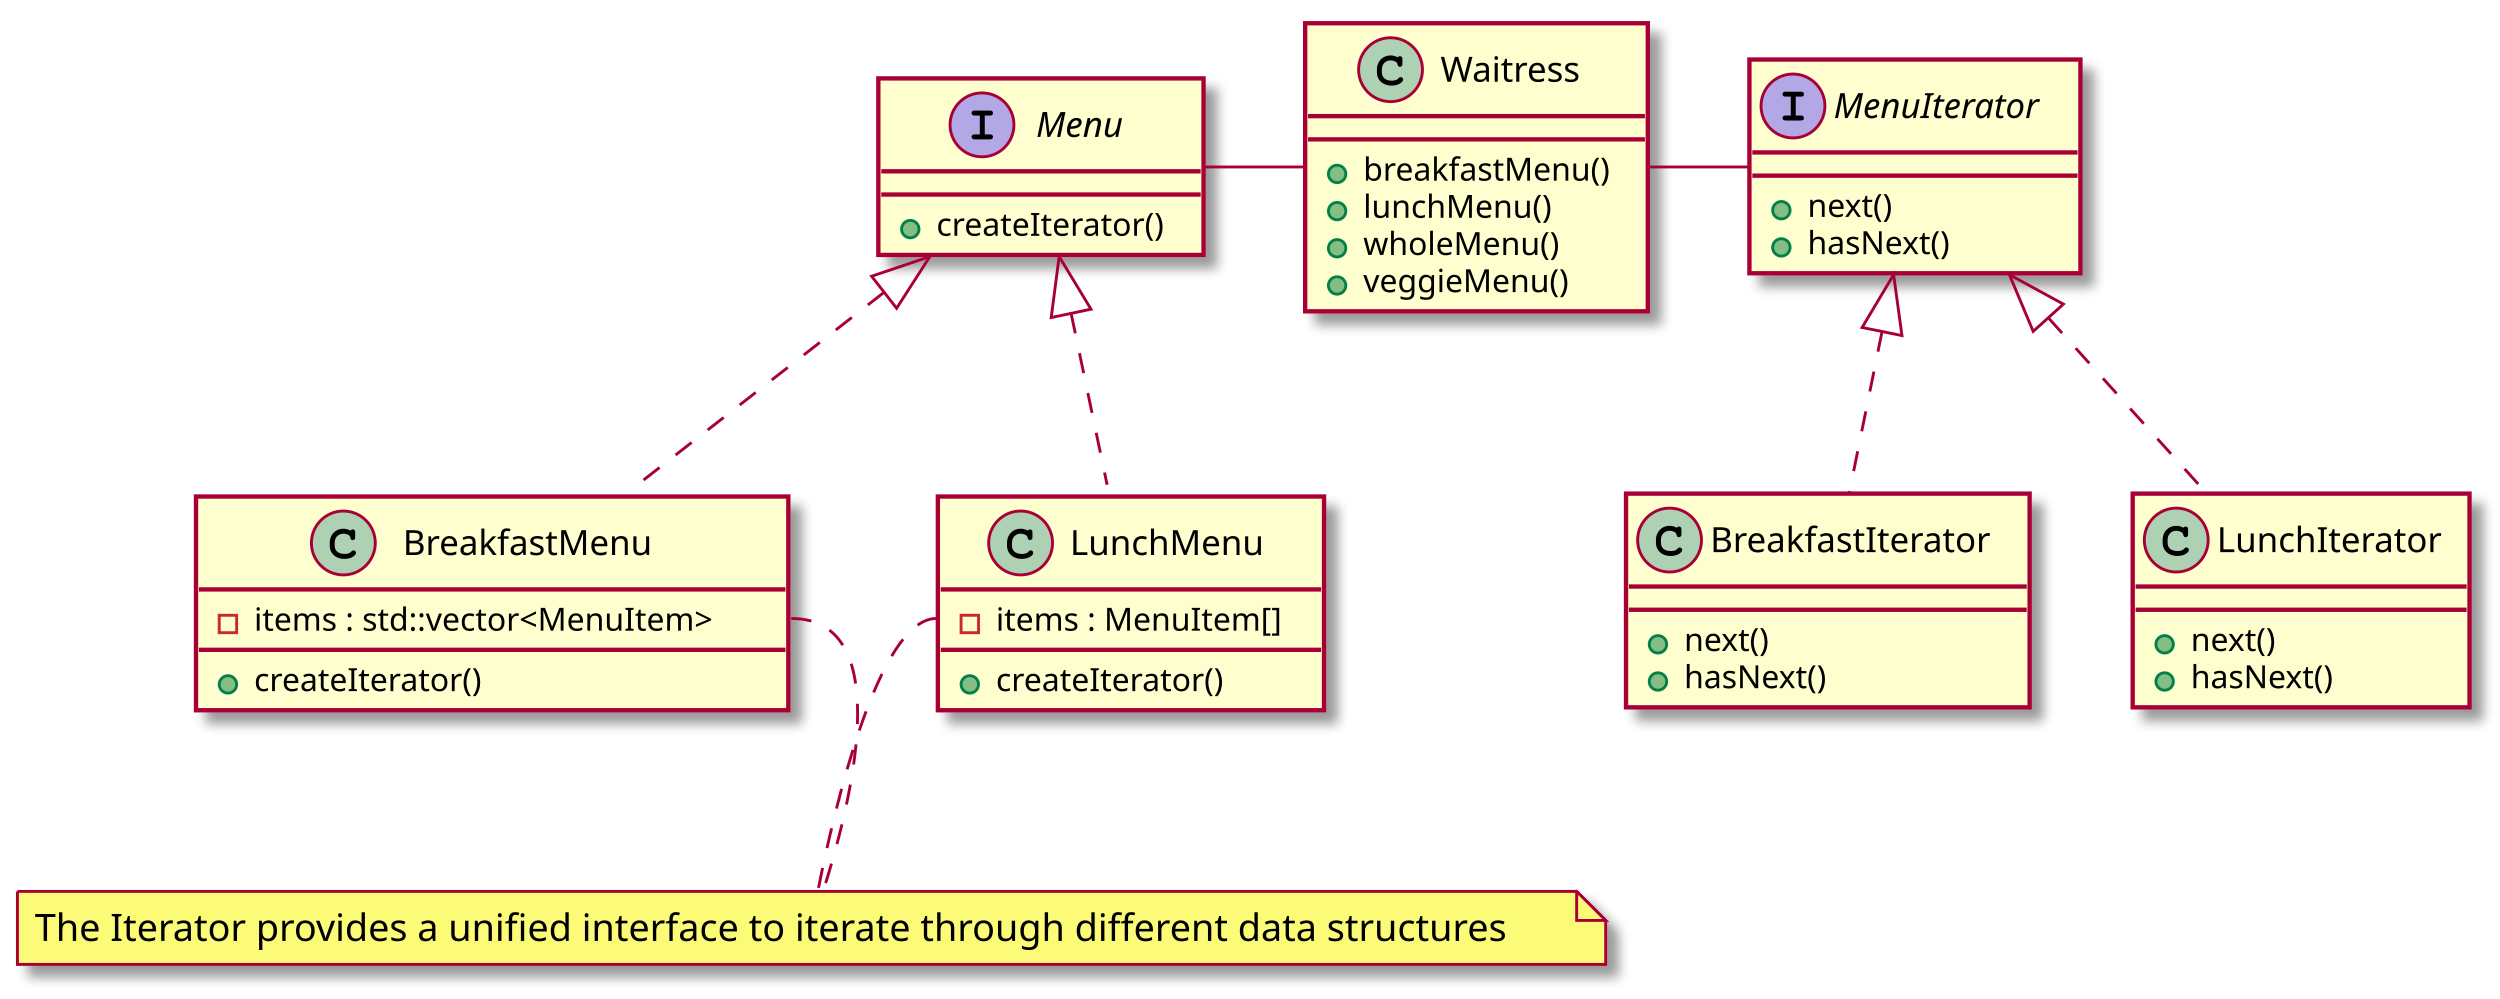
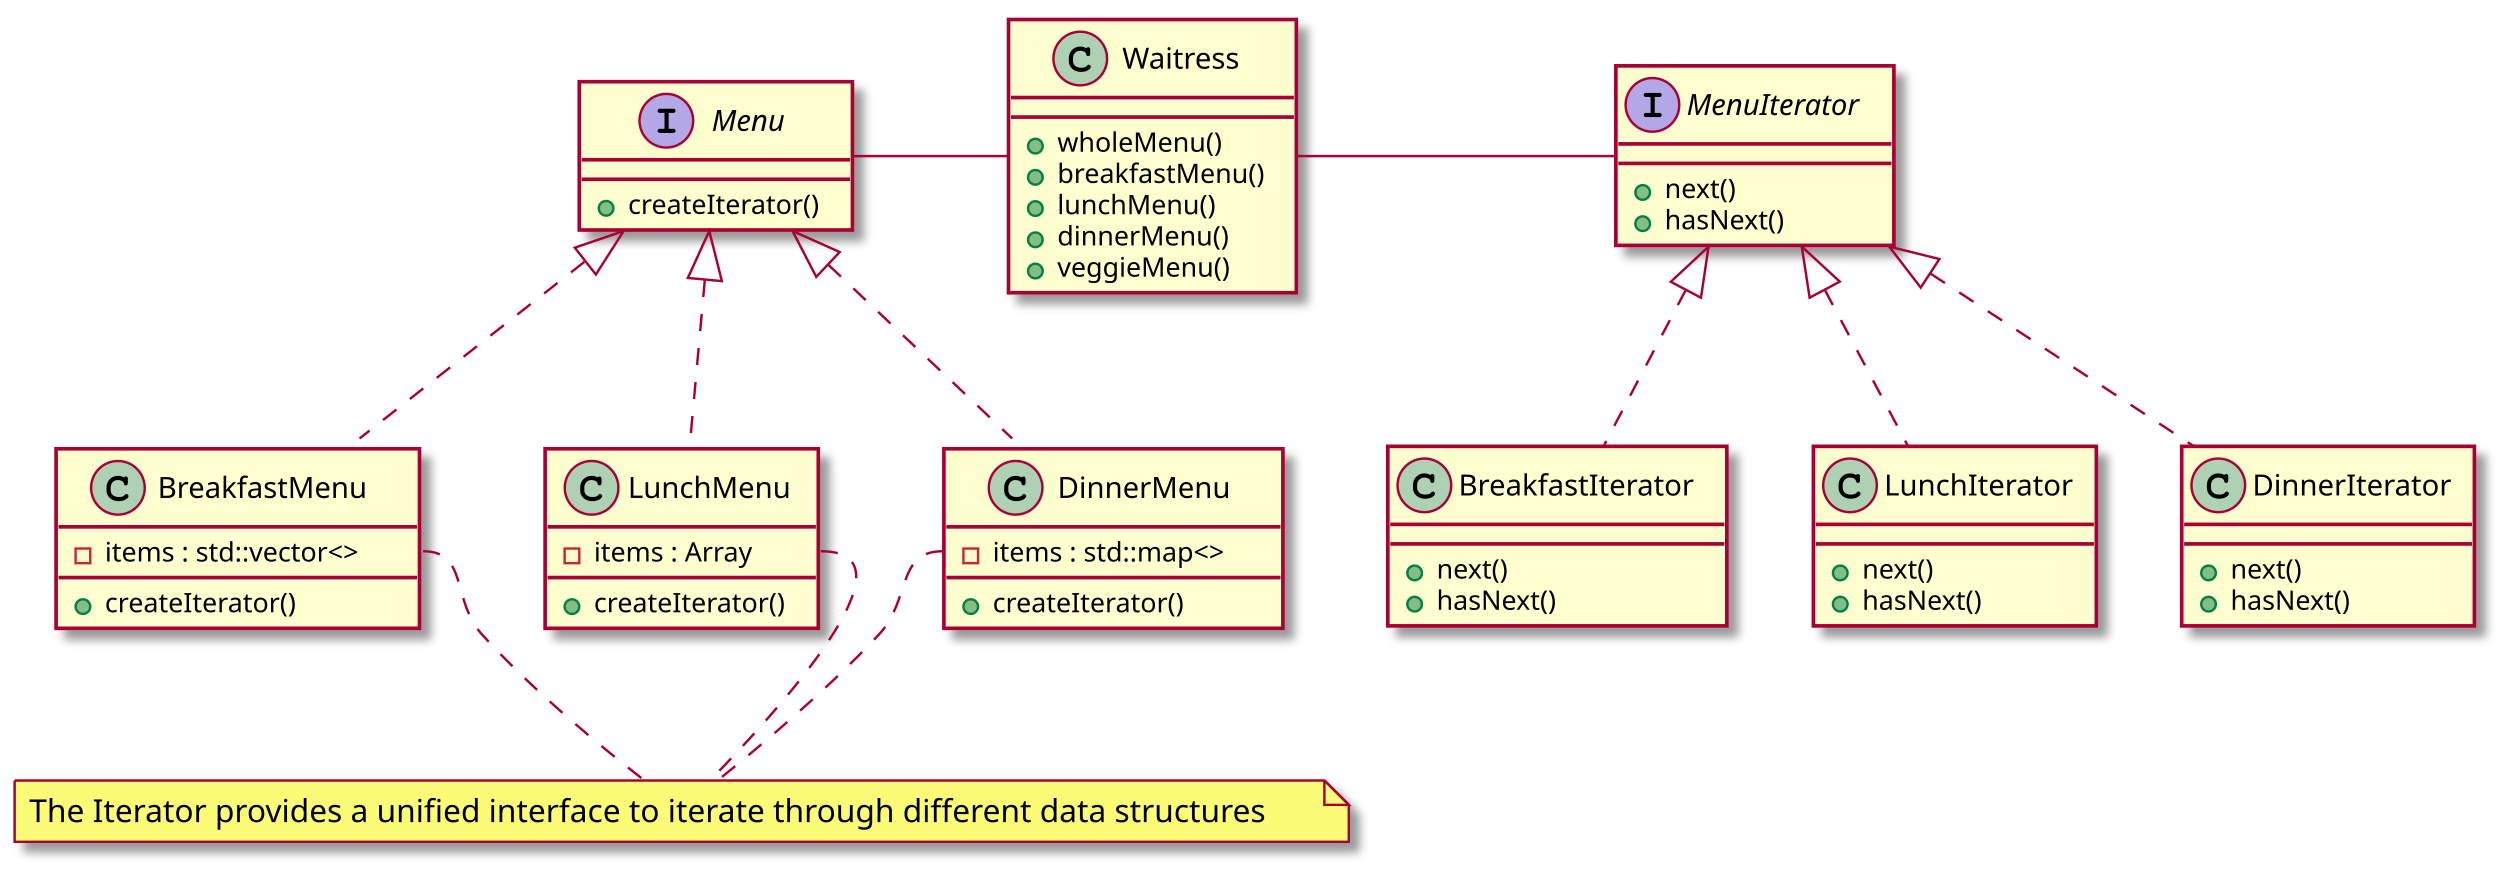
- <svg xmlns="http://www.w3.org/2000/svg" contentScriptType="application/ecmascript" contentStyleType="text/css" height="344px" preserveAspectRatio="none" style="width:861px;height:344px;" version="1.1" viewBox="0 0 861 344" width="861px" zoomAndPan="magnify">
+ <svg xmlns="http://www.w3.org/2000/svg" contentScriptType="application/ecmascript" contentStyleType="text/css" height="357px" preserveAspectRatio="none" style="width:1025px;height:357px;" version="1.1" viewBox="0 0 1025 357" width="1025px" zoomAndPan="magnify">
  <defs>
-     <filter height="300%" id="f1bar3q2859g87" width="300%" x="-1" y="-1">
+     <filter height="300%" id="f1twurswkv3ts0" width="300%" x="-1" y="-1">
      <feGaussianBlur result="blurOut" stdDeviation="2.0" />
      <feColorMatrix in="blurOut" result="blurOut2" type="matrix" values="0 0 0 0 0 0 0 0 0 0 0 0 0 0 0 0 0 0 .4 0" />
      <feOffset dx="4.0" dy="4.0" in="blurOut2" result="blurOut3" />
      <feBlend in="SourceGraphic" in2="blurOut3" mode="normal" />
    </filter>
  </defs>
  <g>
-     <rect fill="#FEFECE" filter="url(#f1bar3q2859g87)" height="60.805" id="Menu" style="stroke: #A80036; stroke-width: 1.5;" width="112" x="302.5" y="27" />
-     <ellipse cx="338.2" cy="43" fill="#B4A7E5" rx="11" ry="11" style="stroke: #A80036; stroke-width: 1.0;" />
-     <path d="M339.153,39.781 L339.153,46.297 L340.872,46.297 C341.325,46.297 341.466,46.328 341.637,46.453 C341.872,46.625 341.981,46.875 341.981,47.156 C341.981,47.719 341.622,48 340.872,48 L335.731,48 C335.325,48 335.122,47.953 334.966,47.828 C334.747,47.672 334.606,47.406 334.606,47.156 C334.606,46.859 334.762,46.578 335.012,46.422 C335.169,46.312 335.294,46.297 335.731,46.297 L337.45,46.297 L337.45,39.781 L335.731,39.781 C335.309,39.781 335.122,39.75 334.966,39.641 C334.747,39.469 334.606,39.219 334.606,38.938 C334.606,38.656 334.762,38.359 335.012,38.203 C335.169,38.109 335.294,38.094 335.731,38.094 L340.872,38.094 C341.325,38.094 341.466,38.125 341.637,38.234 C341.872,38.406 341.981,38.672 341.981,38.938 C341.981,39.234 341.841,39.516 341.575,39.672 C341.45,39.75 341.262,39.781 340.872,39.781 Z " />
-     <text fill="#000000" font-family="sans-serif" font-size="12" font-style="italic" lengthAdjust="spacingAndGlyphs" textLength="34" x="356.8" y="47.154">Menu</text>
-     <line style="stroke: #A80036; stroke-width: 1.5;" x1="303.5" x2="413.5" y1="59" y2="59" />
-     <line style="stroke: #A80036; stroke-width: 1.5;" x1="303.5" x2="413.5" y1="67" y2="67" />
-     <ellipse cx="313.5" cy="78.902" fill="#84BE84" rx="3" ry="3" style="stroke: #038048; stroke-width: 1.0;" />
-     <text fill="#000000" font-family="sans-serif" font-size="11" lengthAdjust="spacingAndGlyphs" textLength="86" x="322.5" y="81.21">createIterator()</text>
-     <rect fill="#FEFECE" filter="url(#f1bar3q2859g87)" height="73.609" id="BreakfastMenu" style="stroke: #A80036; stroke-width: 1.5;" width="204" x="67.5" y="171" />
-     <ellipse cx="118.25" cy="187" fill="#ADD1B2" rx="11" ry="11" style="stroke: #A80036; stroke-width: 1.0;" />
-     <path d="M120.594,182.672 L120.766,182.75 C120.984,182.438 121.188,182.344 121.484,182.344 C121.781,182.344 122.062,182.484 122.219,182.75 C122.312,182.906 122.328,183.031 122.328,183.469 L122.328,184.891 C122.328,185.312 122.297,185.5 122.188,185.656 C122.016,185.875 121.75,186.016 121.484,186.016 C121.266,186.016 121.031,185.906 120.891,185.766 C120.75,185.641 120.719,185.516 120.656,185.109 C120.562,184.703 120.391,184.484 119.906,184.203 C119.438,183.953 118.828,183.797 118.25,183.797 C116.516,183.797 115.266,185.109 115.266,186.891 L115.266,187.984 C115.266,189.688 116.562,190.781 118.609,190.781 C119.375,190.781 120.062,190.656 120.484,190.391 C120.672,190.297 120.672,190.297 121.125,189.812 C121.312,189.625 121.516,189.547 121.734,189.547 C122.203,189.547 122.594,189.938 122.594,190.391 C122.594,190.781 122.266,191.234 121.688,191.641 C120.938,192.188 119.781,192.484 118.562,192.484 C115.672,192.484 113.562,190.594 113.562,188.016 L113.562,186.891 C113.562,184.172 115.562,182.094 118.188,182.094 C119.062,182.094 119.656,182.234 120.594,182.672 Z " />
-     <text fill="#000000" font-family="sans-serif" font-size="12" lengthAdjust="spacingAndGlyphs" textLength="94" x="138.75" y="191.154">BreakfastMenu</text>
-     <line style="stroke: #A80036; stroke-width: 1.5;" x1="68.5" x2="270.5" y1="203" y2="203" />
-     <rect fill="none" height="6" style="stroke: #C82930; stroke-width: 1.0;" width="6" x="75.5" y="211.902" />
-     <text fill="#000000" font-family="sans-serif" font-size="11" lengthAdjust="spacingAndGlyphs" textLength="178" x="87.5" y="217.21">items : std::vector&lt;MenuItem&gt;</text>
-     <line style="stroke: #A80036; stroke-width: 1.5;" x1="68.5" x2="270.5" y1="223.805" y2="223.805" />
-     <ellipse cx="78.5" cy="235.707" fill="#84BE84" rx="3" ry="3" style="stroke: #038048; stroke-width: 1.0;" />
-     <text fill="#000000" font-family="sans-serif" font-size="11" lengthAdjust="spacingAndGlyphs" textLength="86" x="87.5" y="238.015">createIterator()</text>
-     <rect fill="#FEFECE" filter="url(#f1bar3q2859g87)" height="73.609" id="LunchMenu" style="stroke: #A80036; stroke-width: 1.5;" width="133" x="323" y="171" />
-     <ellipse cx="351.5" cy="187" fill="#ADD1B2" rx="11" ry="11" style="stroke: #A80036; stroke-width: 1.0;" />
-     <path d="M353.844,182.672 L354.016,182.75 C354.234,182.438 354.438,182.344 354.734,182.344 C355.031,182.344 355.312,182.484 355.469,182.75 C355.562,182.906 355.578,183.031 355.578,183.469 L355.578,184.891 C355.578,185.312 355.547,185.5 355.438,185.656 C355.266,185.875 355,186.016 354.734,186.016 C354.516,186.016 354.281,185.906 354.141,185.766 C354,185.641 353.969,185.516 353.906,185.109 C353.812,184.703 353.641,184.484 353.156,184.203 C352.688,183.953 352.078,183.797 351.5,183.797 C349.766,183.797 348.516,185.109 348.516,186.891 L348.516,187.984 C348.516,189.688 349.812,190.781 351.859,190.781 C352.625,190.781 353.312,190.656 353.734,190.391 C353.922,190.297 353.922,190.297 354.375,189.812 C354.562,189.625 354.766,189.547 354.984,189.547 C355.453,189.547 355.844,189.938 355.844,190.391 C355.844,190.781 355.516,191.234 354.938,191.641 C354.188,192.188 353.031,192.484 351.812,192.484 C348.922,192.484 346.812,190.594 346.812,188.016 L346.812,186.891 C346.812,184.172 348.812,182.094 351.438,182.094 C352.312,182.094 352.906,182.234 353.844,182.672 Z " />
-     <text fill="#000000" font-family="sans-serif" font-size="12" lengthAdjust="spacingAndGlyphs" textLength="71" x="368.5" y="191.154">LunchMenu</text>
-     <line style="stroke: #A80036; stroke-width: 1.5;" x1="324" x2="455" y1="203" y2="203" />
-     <rect fill="none" height="6" style="stroke: #C82930; stroke-width: 1.0;" width="6" x="331" y="211.902" />
-     <text fill="#000000" font-family="sans-serif" font-size="11" lengthAdjust="spacingAndGlyphs" textLength="107" x="343" y="217.21">items : MenuItem[]</text>
-     <line style="stroke: #A80036; stroke-width: 1.5;" x1="324" x2="455" y1="223.805" y2="223.805" />
-     <ellipse cx="334" cy="235.707" fill="#84BE84" rx="3" ry="3" style="stroke: #038048; stroke-width: 1.0;" />
-     <text fill="#000000" font-family="sans-serif" font-size="11" lengthAdjust="spacingAndGlyphs" textLength="86" x="343" y="238.015">createIterator()</text>
-     <rect fill="#FEFECE" filter="url(#f1bar3q2859g87)" height="73.609" id="MenuIterator" style="stroke: #A80036; stroke-width: 1.5;" width="114" x="602.5" y="20.5" />
-     <ellipse cx="617.5" cy="36.5" fill="#B4A7E5" rx="11" ry="11" style="stroke: #A80036; stroke-width: 1.0;" />
-     <path d="M618.453,33.281 L618.453,39.797 L620.172,39.797 C620.625,39.797 620.766,39.828 620.938,39.953 C621.172,40.125 621.281,40.375 621.281,40.656 C621.281,41.219 620.922,41.5 620.172,41.5 L615.031,41.5 C614.625,41.5 614.422,41.453 614.266,41.328 C614.047,41.172 613.906,40.906 613.906,40.656 C613.906,40.359 614.062,40.078 614.312,39.922 C614.469,39.812 614.594,39.797 615.031,39.797 L616.75,39.797 L616.75,33.281 L615.031,33.281 C614.609,33.281 614.422,33.25 614.266,33.141 C614.047,32.969 613.906,32.719 613.906,32.438 C613.906,32.156 614.062,31.859 614.312,31.703 C614.469,31.609 614.594,31.594 615.031,31.594 L620.172,31.594 C620.625,31.594 620.766,31.625 620.938,31.734 C621.172,31.906 621.281,32.172 621.281,32.438 C621.281,32.734 621.141,33.016 620.875,33.172 C620.75,33.25 620.562,33.281 620.172,33.281 Z " />
-     <text fill="#000000" font-family="sans-serif" font-size="12" font-style="italic" lengthAdjust="spacingAndGlyphs" textLength="82" x="631.5" y="40.654">MenuIterator</text>
-     <line style="stroke: #A80036; stroke-width: 1.5;" x1="603.5" x2="715.5" y1="52.5" y2="52.5" />
-     <line style="stroke: #A80036; stroke-width: 1.5;" x1="603.5" x2="715.5" y1="60.5" y2="60.5" />
-     <ellipse cx="613.5" cy="72.402" fill="#84BE84" rx="3" ry="3" style="stroke: #038048; stroke-width: 1.0;" />
-     <text fill="#000000" font-family="sans-serif" font-size="11" lengthAdjust="spacingAndGlyphs" textLength="32" x="622.5" y="74.71">next()</text>
-     <ellipse cx="613.5" cy="85.207" fill="#84BE84" rx="3" ry="3" style="stroke: #038048; stroke-width: 1.0;" />
-     <text fill="#000000" font-family="sans-serif" font-size="11" lengthAdjust="spacingAndGlyphs" textLength="54" x="622.5" y="87.515">hasNext()</text>
-     <rect fill="#FEFECE" filter="url(#f1bar3q2859g87)" height="73.609" id="BreakfastIterator" style="stroke: #A80036; stroke-width: 1.5;" width="139" x="560" y="170" />
-     <ellipse cx="575" cy="186" fill="#ADD1B2" rx="11" ry="11" style="stroke: #A80036; stroke-width: 1.0;" />
-     <path d="M577.344,181.672 L577.516,181.75 C577.734,181.438 577.938,181.344 578.234,181.344 C578.531,181.344 578.812,181.484 578.969,181.75 C579.062,181.906 579.078,182.031 579.078,182.469 L579.078,183.891 C579.078,184.312 579.047,184.5 578.938,184.656 C578.766,184.875 578.5,185.016 578.234,185.016 C578.016,185.016 577.781,184.906 577.641,184.766 C577.5,184.641 577.469,184.516 577.406,184.109 C577.312,183.703 577.141,183.484 576.656,183.203 C576.188,182.953 575.578,182.797 575,182.797 C573.266,182.797 572.016,184.109 572.016,185.891 L572.016,186.984 C572.016,188.688 573.312,189.781 575.359,189.781 C576.125,189.781 576.812,189.656 577.234,189.391 C577.422,189.297 577.422,189.297 577.875,188.812 C578.062,188.625 578.266,188.547 578.484,188.547 C578.953,188.547 579.344,188.938 579.344,189.391 C579.344,189.781 579.016,190.234 578.438,190.641 C577.688,191.188 576.531,191.484 575.312,191.484 C572.422,191.484 570.312,189.594 570.312,187.016 L570.312,185.891 C570.312,183.172 572.312,181.094 574.938,181.094 C575.812,181.094 576.406,181.234 577.344,181.672 Z " />
-     <text fill="#000000" font-family="sans-serif" font-size="12" lengthAdjust="spacingAndGlyphs" textLength="107" x="589" y="190.154">BreakfastIterator</text>
-     <line style="stroke: #A80036; stroke-width: 1.5;" x1="561" x2="698" y1="202" y2="202" />
-     <line style="stroke: #A80036; stroke-width: 1.5;" x1="561" x2="698" y1="210" y2="210" />
-     <ellipse cx="571" cy="221.902" fill="#84BE84" rx="3" ry="3" style="stroke: #038048; stroke-width: 1.0;" />
-     <text fill="#000000" font-family="sans-serif" font-size="11" lengthAdjust="spacingAndGlyphs" textLength="32" x="580" y="224.21">next()</text>
-     <ellipse cx="571" cy="234.707" fill="#84BE84" rx="3" ry="3" style="stroke: #038048; stroke-width: 1.0;" />
-     <text fill="#000000" font-family="sans-serif" font-size="11" lengthAdjust="spacingAndGlyphs" textLength="54" x="580" y="237.015">hasNext()</text>
-     <rect fill="#FEFECE" filter="url(#f1bar3q2859g87)" height="73.609" id="LunchIterator" style="stroke: #A80036; stroke-width: 1.5;" width="116" x="734.5" y="170" />
-     <ellipse cx="749.5" cy="186" fill="#ADD1B2" rx="11" ry="11" style="stroke: #A80036; stroke-width: 1.0;" />
-     <path d="M751.844,181.672 L752.016,181.75 C752.234,181.438 752.438,181.344 752.734,181.344 C753.031,181.344 753.312,181.484 753.469,181.75 C753.562,181.906 753.578,182.031 753.578,182.469 L753.578,183.891 C753.578,184.312 753.547,184.5 753.438,184.656 C753.266,184.875 753,185.016 752.734,185.016 C752.516,185.016 752.281,184.906 752.141,184.766 C752,184.641 751.969,184.516 751.906,184.109 C751.812,183.703 751.641,183.484 751.156,183.203 C750.688,182.953 750.078,182.797 749.5,182.797 C747.766,182.797 746.516,184.109 746.516,185.891 L746.516,186.984 C746.516,188.688 747.812,189.781 749.859,189.781 C750.625,189.781 751.312,189.656 751.734,189.391 C751.922,189.297 751.922,189.297 752.375,188.812 C752.562,188.625 752.766,188.547 752.984,188.547 C753.453,188.547 753.844,188.938 753.844,189.391 C753.844,189.781 753.516,190.234 752.938,190.641 C752.188,191.188 751.031,191.484 749.812,191.484 C746.922,191.484 744.812,189.594 744.812,187.016 L744.812,185.891 C744.812,183.172 746.812,181.094 749.438,181.094 C750.312,181.094 750.906,181.234 751.844,181.672 Z " />
-     <text fill="#000000" font-family="sans-serif" font-size="12" lengthAdjust="spacingAndGlyphs" textLength="84" x="763.5" y="190.154">LunchIterator</text>
-     <line style="stroke: #A80036; stroke-width: 1.5;" x1="735.5" x2="849.5" y1="202" y2="202" />
-     <line style="stroke: #A80036; stroke-width: 1.5;" x1="735.5" x2="849.5" y1="210" y2="210" />
-     <ellipse cx="745.5" cy="221.902" fill="#84BE84" rx="3" ry="3" style="stroke: #038048; stroke-width: 1.0;" />
-     <text fill="#000000" font-family="sans-serif" font-size="11" lengthAdjust="spacingAndGlyphs" textLength="32" x="754.5" y="224.21">next()</text>
-     <ellipse cx="745.5" cy="234.707" fill="#84BE84" rx="3" ry="3" style="stroke: #038048; stroke-width: 1.0;" />
-     <text fill="#000000" font-family="sans-serif" font-size="11" lengthAdjust="spacingAndGlyphs" textLength="54" x="754.5" y="237.015">hasNext()</text>
-     <rect fill="#FEFECE" filter="url(#f1bar3q2859g87)" height="99.219" id="Waitress" style="stroke: #A80036; stroke-width: 1.5;" width="118" x="449.5" y="8" />
-     <ellipse cx="478.9" cy="24" fill="#ADD1B2" rx="11" ry="11" style="stroke: #A80036; stroke-width: 1.0;" />
-     <path d="M481.244,19.672 L481.416,19.75 C481.634,19.438 481.837,19.344 482.134,19.344 C482.431,19.344 482.712,19.484 482.869,19.75 C482.962,19.906 482.978,20.031 482.978,20.469 L482.978,21.891 C482.978,22.312 482.947,22.5 482.837,22.656 C482.666,22.875 482.4,23.016 482.134,23.016 C481.916,23.016 481.681,22.906 481.541,22.766 C481.4,22.641 481.369,22.516 481.306,22.109 C481.212,21.703 481.041,21.484 480.556,21.203 C480.087,20.953 479.478,20.797 478.9,20.797 C477.166,20.797 475.916,22.109 475.916,23.891 L475.916,24.984 C475.916,26.688 477.212,27.781 479.259,27.781 C480.025,27.781 480.712,27.656 481.134,27.391 C481.322,27.297 481.322,27.297 481.775,26.812 C481.962,26.625 482.166,26.547 482.384,26.547 C482.853,26.547 483.244,26.938 483.244,27.391 C483.244,27.781 482.916,28.234 482.337,28.641 C481.587,29.188 480.431,29.484 479.212,29.484 C476.322,29.484 474.212,27.594 474.212,25.016 L474.212,23.891 C474.212,21.172 476.212,19.094 478.837,19.094 C479.712,19.094 480.306,19.234 481.244,19.672 Z " />
-     <text fill="#000000" font-family="sans-serif" font-size="12" lengthAdjust="spacingAndGlyphs" textLength="54" x="496.1" y="28.154">Waitress</text>
-     <line style="stroke: #A80036; stroke-width: 1.5;" x1="450.5" x2="566.5" y1="40" y2="40" />
-     <line style="stroke: #A80036; stroke-width: 1.5;" x1="450.5" x2="566.5" y1="48" y2="48" />
-     <ellipse cx="460.5" cy="59.902" fill="#84BE84" rx="3" ry="3" style="stroke: #038048; stroke-width: 1.0;" />
-     <text fill="#000000" font-family="sans-serif" font-size="11" lengthAdjust="spacingAndGlyphs" textLength="92" x="469.5" y="62.21">breakfastMenu()</text>
-     <ellipse cx="460.5" cy="72.707" fill="#84BE84" rx="3" ry="3" style="stroke: #038048; stroke-width: 1.0;" />
-     <text fill="#000000" font-family="sans-serif" font-size="11" lengthAdjust="spacingAndGlyphs" textLength="68" x="469.5" y="75.015">lunchMenu()</text>
-     <ellipse cx="460.5" cy="85.512" fill="#84BE84" rx="3" ry="3" style="stroke: #038048; stroke-width: 1.0;" />
-     <text fill="#000000" font-family="sans-serif" font-size="11" lengthAdjust="spacingAndGlyphs" textLength="71" x="469.5" y="87.82">wholeMenu()</text>
-     <ellipse cx="460.5" cy="98.316" fill="#84BE84" rx="3" ry="3" style="stroke: #038048; stroke-width: 1.0;" />
-     <text fill="#000000" font-family="sans-serif" font-size="11" lengthAdjust="spacingAndGlyphs" textLength="75" x="469.5" y="100.624">veggieMenu()</text>
-     <path d="M6,307 L6,332.133 L553,332.133 L553,317 L543,307 L6,307 " fill="#FBFB77" filter="url(#f1bar3q2859g87)" style="stroke: #A80036; stroke-width: 1.0;" />
-     <path d="M543,307 L543,317 L553,317 L543,307 " fill="#FBFB77" style="stroke: #A80036; stroke-width: 1.0;" />
-     <text fill="#000000" font-family="sans-serif" font-size="13" lengthAdjust="spacingAndGlyphs" textLength="526" x="12" y="324.067">The Iterator provides a unified interface to iterate through different data structures</text>
-     <path d="M414.75,57.5 C426.225,57.5 437.699,57.5 449.174,57.5 " fill="none" id="Menu-Waitress" style="stroke: #A80036; stroke-width: 1.0;" />
-     <path d="M567.779,57.5 C579.244,57.5 590.709,57.5 602.175,57.5 " fill="none" id="Waitress-MenuIterator" style="stroke: #A80036; stroke-width: 1.0;" />
-     <path d="M304.406,100.716 C277.693,121.564 245.673,146.553 219.532,166.954 " fill="none" id="Menu-BreakfastMenu" style="stroke: #A80036; stroke-width: 1.0; stroke-dasharray: 7.0,7.0;" />
-     <polygon fill="none" points="300.18,95.135,320.253,88.349,308.793,106.172,300.18,95.135" style="stroke: #A80036; stroke-width: 1.0;" />
-     <path d="M368.891,107.943 C372.931,127.163 377.491,148.863 381.294,166.954 " fill="none" id="Menu-LunchMenu" style="stroke: #A80036; stroke-width: 1.0; stroke-dasharray: 7.0,7.0;" />
-     <polygon fill="none" points="362.037,109.361,364.773,88.349,375.737,106.481,362.037,109.361" style="stroke: #A80036; stroke-width: 1.0;" />
-     <path d="M648.162,114.245 C644.38,132.841 640.267,153.063 636.867,169.779 " fill="none" id="MenuIterator-BreakfastIterator" style="stroke: #A80036; stroke-width: 1.0; stroke-dasharray: 7.0,7.0;" />
-     <polygon fill="none" points="641.315,112.786,652.161,94.583,655.034,115.576,641.315,112.786" style="stroke: #A80036; stroke-width: 1.0;" />
-     <path d="M705.496,109.511 C723.389,129.354 743.477,151.633 759.839,169.779 " fill="none" id="MenuIterator-LunchIterator" style="stroke: #A80036; stroke-width: 1.0; stroke-dasharray: 7.0,7.0;" />
-     <polygon fill="none" points="700.23,114.124,692.035,94.583,710.627,104.748,700.23,114.124" style="stroke: #A80036; stroke-width: 1.0;" />
-     <path d="M272.5,213 C309.763,213 292.331,279.338 283.516,306.807 " fill="none" id="BreakfastMenu-N0" style="stroke: #A80036; stroke-width: 1.0; stroke-dasharray: 7.0,7.0;" />
-     <path d="M322.5,213 C302.424,213 287.149,279.338 281.685,306.807 " fill="none" id="LunchMenu-N0" style="stroke: #A80036; stroke-width: 1.0; stroke-dasharray: 7.0,7.0;" />
+     <rect fill="#FEFECE" filter="url(#f1twurswkv3ts0)" height="60.805" id="Menu" style="stroke: #A80036; stroke-width: 1.5;" width="112" x="237.5" y="33.5" />
+     <ellipse cx="273.2" cy="49.5" fill="#B4A7E5" rx="11" ry="11" style="stroke: #A80036; stroke-width: 1.0;" />
+     <path d="M274.153,46.281 L274.153,52.797 L275.872,52.797 C276.325,52.797 276.466,52.828 276.637,52.953 C276.872,53.125 276.981,53.375 276.981,53.656 C276.981,54.219 276.622,54.5 275.872,54.5 L270.731,54.5 C270.325,54.5 270.122,54.453 269.966,54.328 C269.747,54.172 269.606,53.906 269.606,53.656 C269.606,53.359 269.762,53.078 270.012,52.922 C270.169,52.812 270.294,52.797 270.731,52.797 L272.45,52.797 L272.45,46.281 L270.731,46.281 C270.309,46.281 270.122,46.25 269.966,46.141 C269.747,45.969 269.606,45.719 269.606,45.438 C269.606,45.156 269.762,44.859 270.012,44.703 C270.169,44.609 270.294,44.594 270.731,44.594 L275.872,44.594 C276.325,44.594 276.466,44.625 276.637,44.734 C276.872,44.906 276.981,45.172 276.981,45.438 C276.981,45.734 276.841,46.016 276.575,46.172 C276.45,46.25 276.262,46.281 275.872,46.281 Z " />
+     <text fill="#000000" font-family="sans-serif" font-size="12" font-style="italic" lengthAdjust="spacingAndGlyphs" textLength="34" x="291.8" y="53.654">Menu</text>
+     <line style="stroke: #A80036; stroke-width: 1.5;" x1="238.5" x2="348.5" y1="65.5" y2="65.5" />
+     <line style="stroke: #A80036; stroke-width: 1.5;" x1="238.5" x2="348.5" y1="73.5" y2="73.5" />
+     <ellipse cx="248.5" cy="85.402" fill="#84BE84" rx="3" ry="3" style="stroke: #038048; stroke-width: 1.0;" />
+     <text fill="#000000" font-family="sans-serif" font-size="11" lengthAdjust="spacingAndGlyphs" textLength="86" x="257.5" y="87.71">createIterator()</text>
+     <rect fill="#FEFECE" filter="url(#f1twurswkv3ts0)" height="73.609" id="BreakfastMenu" style="stroke: #A80036; stroke-width: 1.5;" width="149" x="23" y="184" />
+     <ellipse cx="48.35" cy="200" fill="#ADD1B2" rx="11" ry="11" style="stroke: #A80036; stroke-width: 1.0;" />
+     <path d="M50.694,195.672 L50.866,195.75 C51.084,195.438 51.288,195.344 51.584,195.344 C51.881,195.344 52.163,195.484 52.319,195.75 C52.413,195.906 52.428,196.031 52.428,196.469 L52.428,197.891 C52.428,198.312 52.397,198.5 52.288,198.656 C52.116,198.875 51.85,199.016 51.584,199.016 C51.366,199.016 51.131,198.906 50.991,198.766 C50.85,198.641 50.819,198.516 50.756,198.109 C50.663,197.703 50.491,197.484 50.006,197.203 C49.538,196.953 48.928,196.797 48.35,196.797 C46.616,196.797 45.366,198.109 45.366,199.891 L45.366,200.984 C45.366,202.688 46.663,203.781 48.709,203.781 C49.475,203.781 50.163,203.656 50.584,203.391 C50.772,203.297 50.772,203.297 51.225,202.812 C51.413,202.625 51.616,202.547 51.834,202.547 C52.303,202.547 52.694,202.938 52.694,203.391 C52.694,203.781 52.366,204.234 51.788,204.641 C51.038,205.188 49.881,205.484 48.663,205.484 C45.772,205.484 43.663,203.594 43.663,201.016 L43.663,199.891 C43.663,197.172 45.663,195.094 48.288,195.094 C49.163,195.094 49.756,195.234 50.694,195.672 Z " />
+     <text fill="#000000" font-family="sans-serif" font-size="12" lengthAdjust="spacingAndGlyphs" textLength="94" x="64.65" y="204.154">BreakfastMenu</text>
+     <line style="stroke: #A80036; stroke-width: 1.5;" x1="24" x2="171" y1="216" y2="216" />
+     <rect fill="none" height="6" style="stroke: #C82930; stroke-width: 1.0;" width="6" x="31" y="224.902" />
+     <text fill="#000000" font-family="sans-serif" font-size="11" lengthAdjust="spacingAndGlyphs" textLength="123" x="43" y="230.21">items : std::vector&lt;&gt;</text>
+     <line style="stroke: #A80036; stroke-width: 1.5;" x1="24" x2="171" y1="236.805" y2="236.805" />
+     <ellipse cx="34" cy="248.707" fill="#84BE84" rx="3" ry="3" style="stroke: #038048; stroke-width: 1.0;" />
+     <text fill="#000000" font-family="sans-serif" font-size="11" lengthAdjust="spacingAndGlyphs" textLength="86" x="43" y="251.015">createIterator()</text>
+     <rect fill="#FEFECE" filter="url(#f1twurswkv3ts0)" height="73.609" id="LunchMenu" style="stroke: #A80036; stroke-width: 1.5;" width="112" x="223.5" y="184" />
+     <ellipse cx="242.55" cy="200" fill="#ADD1B2" rx="11" ry="11" style="stroke: #A80036; stroke-width: 1.0;" />
+     <path d="M244.894,195.672 L245.066,195.75 C245.284,195.438 245.488,195.344 245.784,195.344 C246.081,195.344 246.363,195.484 246.519,195.75 C246.613,195.906 246.628,196.031 246.628,196.469 L246.628,197.891 C246.628,198.312 246.597,198.5 246.488,198.656 C246.316,198.875 246.05,199.016 245.784,199.016 C245.566,199.016 245.331,198.906 245.191,198.766 C245.05,198.641 245.019,198.516 244.956,198.109 C244.863,197.703 244.691,197.484 244.206,197.203 C243.738,196.953 243.128,196.797 242.55,196.797 C240.816,196.797 239.566,198.109 239.566,199.891 L239.566,200.984 C239.566,202.688 240.863,203.781 242.909,203.781 C243.675,203.781 244.363,203.656 244.784,203.391 C244.972,203.297 244.972,203.297 245.425,202.812 C245.613,202.625 245.816,202.547 246.034,202.547 C246.503,202.547 246.894,202.938 246.894,203.391 C246.894,203.781 246.566,204.234 245.988,204.641 C245.238,205.188 244.081,205.484 242.863,205.484 C239.972,205.484 237.863,203.594 237.863,201.016 L237.863,199.891 C237.863,197.172 239.863,195.094 242.488,195.094 C243.363,195.094 243.956,195.234 244.894,195.672 Z " />
+     <text fill="#000000" font-family="sans-serif" font-size="12" lengthAdjust="spacingAndGlyphs" textLength="71" x="257.45" y="204.154">LunchMenu</text>
+     <line style="stroke: #A80036; stroke-width: 1.5;" x1="224.5" x2="334.5" y1="216" y2="216" />
+     <rect fill="none" height="6" style="stroke: #C82930; stroke-width: 1.0;" width="6" x="231.5" y="224.902" />
+     <text fill="#000000" font-family="sans-serif" font-size="11" lengthAdjust="spacingAndGlyphs" textLength="74" x="243.5" y="230.21">items : Array</text>
+     <line style="stroke: #A80036; stroke-width: 1.5;" x1="224.5" x2="334.5" y1="236.805" y2="236.805" />
+     <ellipse cx="234.5" cy="248.707" fill="#84BE84" rx="3" ry="3" style="stroke: #038048; stroke-width: 1.0;" />
+     <text fill="#000000" font-family="sans-serif" font-size="11" lengthAdjust="spacingAndGlyphs" textLength="86" x="243.5" y="251.015">createIterator()</text>
+     <rect fill="#FEFECE" filter="url(#f1twurswkv3ts0)" height="73.609" id="DinnerMenu" style="stroke: #A80036; stroke-width: 1.5;" width="139" x="387" y="184" />
+     <ellipse cx="416.4" cy="200" fill="#ADD1B2" rx="11" ry="11" style="stroke: #A80036; stroke-width: 1.0;" />
+     <path d="M418.744,195.672 L418.916,195.75 C419.134,195.438 419.337,195.344 419.634,195.344 C419.931,195.344 420.212,195.484 420.369,195.75 C420.462,195.906 420.478,196.031 420.478,196.469 L420.478,197.891 C420.478,198.312 420.447,198.5 420.337,198.656 C420.166,198.875 419.9,199.016 419.634,199.016 C419.416,199.016 419.181,198.906 419.041,198.766 C418.9,198.641 418.869,198.516 418.806,198.109 C418.712,197.703 418.541,197.484 418.056,197.203 C417.587,196.953 416.978,196.797 416.4,196.797 C414.666,196.797 413.416,198.109 413.416,199.891 L413.416,200.984 C413.416,202.688 414.712,203.781 416.759,203.781 C417.525,203.781 418.212,203.656 418.634,203.391 C418.822,203.297 418.822,203.297 419.275,202.812 C419.462,202.625 419.666,202.547 419.884,202.547 C420.353,202.547 420.744,202.938 420.744,203.391 C420.744,203.781 420.416,204.234 419.837,204.641 C419.087,205.188 417.931,205.484 416.712,205.484 C413.822,205.484 411.712,203.594 411.712,201.016 L411.712,199.891 C411.712,197.172 413.712,195.094 416.337,195.094 C417.212,195.094 417.806,195.234 418.744,195.672 Z " />
+     <text fill="#000000" font-family="sans-serif" font-size="12" lengthAdjust="spacingAndGlyphs" textLength="75" x="433.6" y="204.154">DinnerMenu</text>
+     <line style="stroke: #A80036; stroke-width: 1.5;" x1="388" x2="525" y1="216" y2="216" />
+     <rect fill="none" height="6" style="stroke: #C82930; stroke-width: 1.0;" width="6" x="395" y="224.902" />
+     <text fill="#000000" font-family="sans-serif" font-size="11" lengthAdjust="spacingAndGlyphs" textLength="113" x="407" y="230.21">items : std::map&lt;&gt;</text>
+     <line style="stroke: #A80036; stroke-width: 1.5;" x1="388" x2="525" y1="236.805" y2="236.805" />
+     <ellipse cx="398" cy="248.707" fill="#84BE84" rx="3" ry="3" style="stroke: #038048; stroke-width: 1.0;" />
+     <text fill="#000000" font-family="sans-serif" font-size="11" lengthAdjust="spacingAndGlyphs" textLength="86" x="407" y="251.015">createIterator()</text>
+     <rect fill="#FEFECE" filter="url(#f1twurswkv3ts0)" height="73.609" id="MenuIterator" style="stroke: #A80036; stroke-width: 1.5;" width="114" x="662.5" y="27" />
+     <ellipse cx="677.5" cy="43" fill="#B4A7E5" rx="11" ry="11" style="stroke: #A80036; stroke-width: 1.0;" />
+     <path d="M678.453,39.781 L678.453,46.297 L680.172,46.297 C680.625,46.297 680.766,46.328 680.938,46.453 C681.172,46.625 681.281,46.875 681.281,47.156 C681.281,47.719 680.922,48 680.172,48 L675.031,48 C674.625,48 674.422,47.953 674.266,47.828 C674.047,47.672 673.906,47.406 673.906,47.156 C673.906,46.859 674.062,46.578 674.312,46.422 C674.469,46.312 674.594,46.297 675.031,46.297 L676.75,46.297 L676.75,39.781 L675.031,39.781 C674.609,39.781 674.422,39.75 674.266,39.641 C674.047,39.469 673.906,39.219 673.906,38.938 C673.906,38.656 674.062,38.359 674.312,38.203 C674.469,38.109 674.594,38.094 675.031,38.094 L680.172,38.094 C680.625,38.094 680.766,38.125 680.938,38.234 C681.172,38.406 681.281,38.672 681.281,38.938 C681.281,39.234 681.141,39.516 680.875,39.672 C680.75,39.75 680.562,39.781 680.172,39.781 Z " />
+     <text fill="#000000" font-family="sans-serif" font-size="12" font-style="italic" lengthAdjust="spacingAndGlyphs" textLength="82" x="691.5" y="47.154">MenuIterator</text>
+     <line style="stroke: #A80036; stroke-width: 1.5;" x1="663.5" x2="775.5" y1="59" y2="59" />
+     <line style="stroke: #A80036; stroke-width: 1.5;" x1="663.5" x2="775.5" y1="67" y2="67" />
+     <ellipse cx="673.5" cy="78.902" fill="#84BE84" rx="3" ry="3" style="stroke: #038048; stroke-width: 1.0;" />
+     <text fill="#000000" font-family="sans-serif" font-size="11" lengthAdjust="spacingAndGlyphs" textLength="32" x="682.5" y="81.21">next()</text>
+     <ellipse cx="673.5" cy="91.707" fill="#84BE84" rx="3" ry="3" style="stroke: #038048; stroke-width: 1.0;" />
+     <text fill="#000000" font-family="sans-serif" font-size="11" lengthAdjust="spacingAndGlyphs" textLength="54" x="682.5" y="94.015">hasNext()</text>
+     <rect fill="#FEFECE" filter="url(#f1twurswkv3ts0)" height="73.609" id="BreakfastIterator" style="stroke: #A80036; stroke-width: 1.5;" width="139" x="569" y="183" />
+     <ellipse cx="584" cy="199" fill="#ADD1B2" rx="11" ry="11" style="stroke: #A80036; stroke-width: 1.0;" />
+     <path d="M586.344,194.672 L586.516,194.75 C586.734,194.438 586.938,194.344 587.234,194.344 C587.531,194.344 587.812,194.484 587.969,194.75 C588.062,194.906 588.078,195.031 588.078,195.469 L588.078,196.891 C588.078,197.312 588.047,197.5 587.938,197.656 C587.766,197.875 587.5,198.016 587.234,198.016 C587.016,198.016 586.781,197.906 586.641,197.766 C586.5,197.641 586.469,197.516 586.406,197.109 C586.312,196.703 586.141,196.484 585.656,196.203 C585.188,195.953 584.578,195.797 584,195.797 C582.266,195.797 581.016,197.109 581.016,198.891 L581.016,199.984 C581.016,201.688 582.312,202.781 584.359,202.781 C585.125,202.781 585.812,202.656 586.234,202.391 C586.422,202.297 586.422,202.297 586.875,201.812 C587.062,201.625 587.266,201.547 587.484,201.547 C587.953,201.547 588.344,201.938 588.344,202.391 C588.344,202.781 588.016,203.234 587.438,203.641 C586.688,204.188 585.531,204.484 584.312,204.484 C581.422,204.484 579.312,202.594 579.312,200.016 L579.312,198.891 C579.312,196.172 581.312,194.094 583.938,194.094 C584.812,194.094 585.406,194.234 586.344,194.672 Z " />
+     <text fill="#000000" font-family="sans-serif" font-size="12" lengthAdjust="spacingAndGlyphs" textLength="107" x="598" y="203.154">BreakfastIterator</text>
+     <line style="stroke: #A80036; stroke-width: 1.5;" x1="570" x2="707" y1="215" y2="215" />
+     <line style="stroke: #A80036; stroke-width: 1.5;" x1="570" x2="707" y1="223" y2="223" />
+     <ellipse cx="580" cy="234.902" fill="#84BE84" rx="3" ry="3" style="stroke: #038048; stroke-width: 1.0;" />
+     <text fill="#000000" font-family="sans-serif" font-size="11" lengthAdjust="spacingAndGlyphs" textLength="32" x="589" y="237.21">next()</text>
+     <ellipse cx="580" cy="247.707" fill="#84BE84" rx="3" ry="3" style="stroke: #038048; stroke-width: 1.0;" />
+     <text fill="#000000" font-family="sans-serif" font-size="11" lengthAdjust="spacingAndGlyphs" textLength="54" x="589" y="250.015">hasNext()</text>
+     <rect fill="#FEFECE" filter="url(#f1twurswkv3ts0)" height="73.609" id="LunchIterator" style="stroke: #A80036; stroke-width: 1.5;" width="116" x="743.5" y="183" />
+     <ellipse cx="758.5" cy="199" fill="#ADD1B2" rx="11" ry="11" style="stroke: #A80036; stroke-width: 1.0;" />
+     <path d="M760.844,194.672 L761.016,194.75 C761.234,194.438 761.438,194.344 761.734,194.344 C762.031,194.344 762.312,194.484 762.469,194.75 C762.562,194.906 762.578,195.031 762.578,195.469 L762.578,196.891 C762.578,197.312 762.547,197.5 762.438,197.656 C762.266,197.875 762,198.016 761.734,198.016 C761.516,198.016 761.281,197.906 761.141,197.766 C761,197.641 760.969,197.516 760.906,197.109 C760.812,196.703 760.641,196.484 760.156,196.203 C759.688,195.953 759.078,195.797 758.5,195.797 C756.766,195.797 755.516,197.109 755.516,198.891 L755.516,199.984 C755.516,201.688 756.812,202.781 758.859,202.781 C759.625,202.781 760.312,202.656 760.734,202.391 C760.922,202.297 760.922,202.297 761.375,201.812 C761.562,201.625 761.766,201.547 761.984,201.547 C762.453,201.547 762.844,201.938 762.844,202.391 C762.844,202.781 762.516,203.234 761.938,203.641 C761.188,204.188 760.031,204.484 758.812,204.484 C755.922,204.484 753.812,202.594 753.812,200.016 L753.812,198.891 C753.812,196.172 755.812,194.094 758.438,194.094 C759.312,194.094 759.906,194.234 760.844,194.672 Z " />
+     <text fill="#000000" font-family="sans-serif" font-size="12" lengthAdjust="spacingAndGlyphs" textLength="84" x="772.5" y="203.154">LunchIterator</text>
+     <line style="stroke: #A80036; stroke-width: 1.5;" x1="744.5" x2="858.5" y1="215" y2="215" />
+     <line style="stroke: #A80036; stroke-width: 1.5;" x1="744.5" x2="858.5" y1="223" y2="223" />
+     <ellipse cx="754.5" cy="234.902" fill="#84BE84" rx="3" ry="3" style="stroke: #038048; stroke-width: 1.0;" />
+     <text fill="#000000" font-family="sans-serif" font-size="11" lengthAdjust="spacingAndGlyphs" textLength="32" x="763.5" y="237.21">next()</text>
+     <ellipse cx="754.5" cy="247.707" fill="#84BE84" rx="3" ry="3" style="stroke: #038048; stroke-width: 1.0;" />
+     <text fill="#000000" font-family="sans-serif" font-size="11" lengthAdjust="spacingAndGlyphs" textLength="54" x="763.5" y="250.015">hasNext()</text>
+     <rect fill="#FEFECE" filter="url(#f1twurswkv3ts0)" height="73.609" id="DinnerIterator" style="stroke: #A80036; stroke-width: 1.5;" width="120" x="894.5" y="183" />
+     <ellipse cx="909.5" cy="199" fill="#ADD1B2" rx="11" ry="11" style="stroke: #A80036; stroke-width: 1.0;" />
+     <path d="M911.844,194.672 L912.016,194.75 C912.234,194.438 912.438,194.344 912.734,194.344 C913.031,194.344 913.312,194.484 913.469,194.75 C913.562,194.906 913.578,195.031 913.578,195.469 L913.578,196.891 C913.578,197.312 913.547,197.5 913.438,197.656 C913.266,197.875 913,198.016 912.734,198.016 C912.516,198.016 912.281,197.906 912.141,197.766 C912,197.641 911.969,197.516 911.906,197.109 C911.812,196.703 911.641,196.484 911.156,196.203 C910.688,195.953 910.078,195.797 909.5,195.797 C907.766,195.797 906.516,197.109 906.516,198.891 L906.516,199.984 C906.516,201.688 907.812,202.781 909.859,202.781 C910.625,202.781 911.312,202.656 911.734,202.391 C911.922,202.297 911.922,202.297 912.375,201.812 C912.562,201.625 912.766,201.547 912.984,201.547 C913.453,201.547 913.844,201.938 913.844,202.391 C913.844,202.781 913.516,203.234 912.938,203.641 C912.188,204.188 911.031,204.484 909.812,204.484 C906.922,204.484 904.812,202.594 904.812,200.016 L904.812,198.891 C904.812,196.172 906.812,194.094 909.438,194.094 C910.312,194.094 910.906,194.234 911.844,194.672 Z " />
+     <text fill="#000000" font-family="sans-serif" font-size="12" lengthAdjust="spacingAndGlyphs" textLength="88" x="923.5" y="203.154">DinnerIterator</text>
+     <line style="stroke: #A80036; stroke-width: 1.5;" x1="895.5" x2="1013.5" y1="215" y2="215" />
+     <line style="stroke: #A80036; stroke-width: 1.5;" x1="895.5" x2="1013.5" y1="223" y2="223" />
+     <ellipse cx="905.5" cy="234.902" fill="#84BE84" rx="3" ry="3" style="stroke: #038048; stroke-width: 1.0;" />
+     <text fill="#000000" font-family="sans-serif" font-size="11" lengthAdjust="spacingAndGlyphs" textLength="32" x="914.5" y="237.21">next()</text>
+     <ellipse cx="905.5" cy="247.707" fill="#84BE84" rx="3" ry="3" style="stroke: #038048; stroke-width: 1.0;" />
+     <text fill="#000000" font-family="sans-serif" font-size="11" lengthAdjust="spacingAndGlyphs" textLength="54" x="914.5" y="250.015">hasNext()</text>
+     <rect fill="#FEFECE" filter="url(#f1twurswkv3ts0)" height="112.023" id="Waitress" style="stroke: #A80036; stroke-width: 1.5;" width="118" x="413.5" y="8" />
+     <ellipse cx="442.9" cy="24" fill="#ADD1B2" rx="11" ry="11" style="stroke: #A80036; stroke-width: 1.0;" />
+     <path d="M445.244,19.672 L445.416,19.75 C445.634,19.438 445.837,19.344 446.134,19.344 C446.431,19.344 446.712,19.484 446.869,19.75 C446.962,19.906 446.978,20.031 446.978,20.469 L446.978,21.891 C446.978,22.312 446.947,22.5 446.837,22.656 C446.666,22.875 446.4,23.016 446.134,23.016 C445.916,23.016 445.681,22.906 445.541,22.766 C445.4,22.641 445.369,22.516 445.306,22.109 C445.212,21.703 445.041,21.484 444.556,21.203 C444.087,20.953 443.478,20.797 442.9,20.797 C441.166,20.797 439.916,22.109 439.916,23.891 L439.916,24.984 C439.916,26.688 441.212,27.781 443.259,27.781 C444.025,27.781 444.712,27.656 445.134,27.391 C445.322,27.297 445.322,27.297 445.775,26.812 C445.962,26.625 446.166,26.547 446.384,26.547 C446.853,26.547 447.244,26.938 447.244,27.391 C447.244,27.781 446.916,28.234 446.337,28.641 C445.587,29.188 444.431,29.484 443.212,29.484 C440.322,29.484 438.212,27.594 438.212,25.016 L438.212,23.891 C438.212,21.172 440.212,19.094 442.837,19.094 C443.712,19.094 444.306,19.234 445.244,19.672 Z " />
+     <text fill="#000000" font-family="sans-serif" font-size="12" lengthAdjust="spacingAndGlyphs" textLength="54" x="460.1" y="28.154">Waitress</text>
+     <line style="stroke: #A80036; stroke-width: 1.5;" x1="414.5" x2="530.5" y1="40" y2="40" />
+     <line style="stroke: #A80036; stroke-width: 1.5;" x1="414.5" x2="530.5" y1="48" y2="48" />
+     <ellipse cx="424.5" cy="59.902" fill="#84BE84" rx="3" ry="3" style="stroke: #038048; stroke-width: 1.0;" />
+     <text fill="#000000" font-family="sans-serif" font-size="11" lengthAdjust="spacingAndGlyphs" textLength="71" x="433.5" y="62.21">wholeMenu()</text>
+     <ellipse cx="424.5" cy="72.707" fill="#84BE84" rx="3" ry="3" style="stroke: #038048; stroke-width: 1.0;" />
+     <text fill="#000000" font-family="sans-serif" font-size="11" lengthAdjust="spacingAndGlyphs" textLength="92" x="433.5" y="75.015">breakfastMenu()</text>
+     <ellipse cx="424.5" cy="85.512" fill="#84BE84" rx="3" ry="3" style="stroke: #038048; stroke-width: 1.0;" />
+     <text fill="#000000" font-family="sans-serif" font-size="11" lengthAdjust="spacingAndGlyphs" textLength="68" x="433.5" y="87.82">lunchMenu()</text>
+     <ellipse cx="424.5" cy="98.316" fill="#84BE84" rx="3" ry="3" style="stroke: #038048; stroke-width: 1.0;" />
+     <text fill="#000000" font-family="sans-serif" font-size="11" lengthAdjust="spacingAndGlyphs" textLength="74" x="433.5" y="100.624">dinnerMenu()</text>
+     <ellipse cx="424.5" cy="111.121" fill="#84BE84" rx="3" ry="3" style="stroke: #038048; stroke-width: 1.0;" />
+     <text fill="#000000" font-family="sans-serif" font-size="11" lengthAdjust="spacingAndGlyphs" textLength="75" x="433.5" y="113.429">veggieMenu()</text>
+     <path d="M6,320 L6,345.133 L553,345.133 L553,330 L543,320 L6,320 " fill="#FBFB77" filter="url(#f1twurswkv3ts0)" style="stroke: #A80036; stroke-width: 1.0;" />
+     <path d="M543,320 L543,330 L553,330 L543,320 " fill="#FBFB77" style="stroke: #A80036; stroke-width: 1.0;" />
+     <text fill="#000000" font-family="sans-serif" font-size="13" lengthAdjust="spacingAndGlyphs" textLength="526" x="12" y="337.067">The Iterator provides a unified interface to iterate through different data structures</text>
+     <path d="M349.787,64 C370.878,64 391.97,64 413.061,64 " fill="none" id="Menu-Waitress" style="stroke: #A80036; stroke-width: 1.0;" />
+     <path d="M531.838,64 C575.332,64 618.827,64 662.322,64 " fill="none" id="Waitress-MenuIterator" style="stroke: #A80036; stroke-width: 1.0;" />
+     <path d="M239.598,107.352 C210.802,129.977 175.587,157.646 147.419,179.778 " fill="none" id="Menu-BreakfastMenu" style="stroke: #A80036; stroke-width: 1.0; stroke-dasharray: 7.0,7.0;" />
+     <polygon fill="none" points="235.658,101.545,255.709,94.693,244.308,112.553,235.658,101.545" style="stroke: #A80036; stroke-width: 1.0;" />
+     <path d="M288.972,114.808 C287.058,135.861 284.861,160.024 283.066,179.778 " fill="none" id="Menu-LunchMenu" style="stroke: #A80036; stroke-width: 1.0; stroke-dasharray: 7.0,7.0;" />
+     <polygon fill="none" points="282.019,113.977,290.801,94.693,295.961,115.244,282.019,113.977" style="stroke: #A80036; stroke-width: 1.0;" />
+     <path d="M339.675,108.626 C363.367,131.01 391.998,158.059 414.986,179.778 " fill="none" id="Menu-DinnerMenu" style="stroke: #A80036; stroke-width: 1.0; stroke-dasharray: 7.0,7.0;" />
+     <polygon fill="none" points="334.659,113.516,324.928,94.693,344.273,103.34,334.659,113.516" style="stroke: #A80036; stroke-width: 1.0;" />
+     <path d="M691.165,118.872 C680.026,140.05 667.534,163.8 657.512,182.854 " fill="none" id="MenuIterator-BreakfastIterator" style="stroke: #A80036; stroke-width: 1.0; stroke-dasharray: 7.0,7.0;" />
+     <polygon fill="none" points="685.004,115.548,700.509,101.106,697.394,122.066,685.004,115.548" style="stroke: #A80036; stroke-width: 1.0;" />
+     <path d="M748.185,118.872 C759.462,140.05 772.108,163.8 782.253,182.854 " fill="none" id="MenuIterator-LunchIterator" style="stroke: #A80036; stroke-width: 1.0; stroke-dasharray: 7.0,7.0;" />
+     <polygon fill="none" points="741.947,122.05,738.725,101.106,754.304,115.47,741.947,122.05" style="stroke: #A80036; stroke-width: 1.0;" />
+     <path d="M791.57,112.229 C826.255,134.959 867.183,161.78 899.341,182.854 " fill="none" id="MenuIterator-DinnerIterator" style="stroke: #A80036; stroke-width: 1.0; stroke-dasharray: 7.0,7.0;" />
+     <polygon fill="none" points="787.488,117.923,774.597,101.106,795.162,106.214,787.488,117.923" style="stroke: #A80036; stroke-width: 1.0;" />
+     <path d="M173.5,226 C191.997,226 185.108,246.268 197.5,260 C218.506,283.277 246.749,306.43 264.01,319.833 " fill="none" id="BreakfastMenu-N0" style="stroke: #A80036; stroke-width: 1.0; stroke-dasharray: 7.0,7.0;" />
+     <path d="M336.5,226 C378.761,226 318.157,292.338 291.252,319.807 " fill="none" id="LunchMenu-N0" style="stroke: #A80036; stroke-width: 1.0; stroke-dasharray: 7.0,7.0;" />
+     <path d="M386.5,226 C367.477,226 373.47,246.084 360.5,260 C339.142,282.915 311.18,306.36 294.319,319.892 " fill="none" id="DinnerMenu-N0" style="stroke: #A80036; stroke-width: 1.0; stroke-dasharray: 7.0,7.0;" />
  </g>
</svg>
